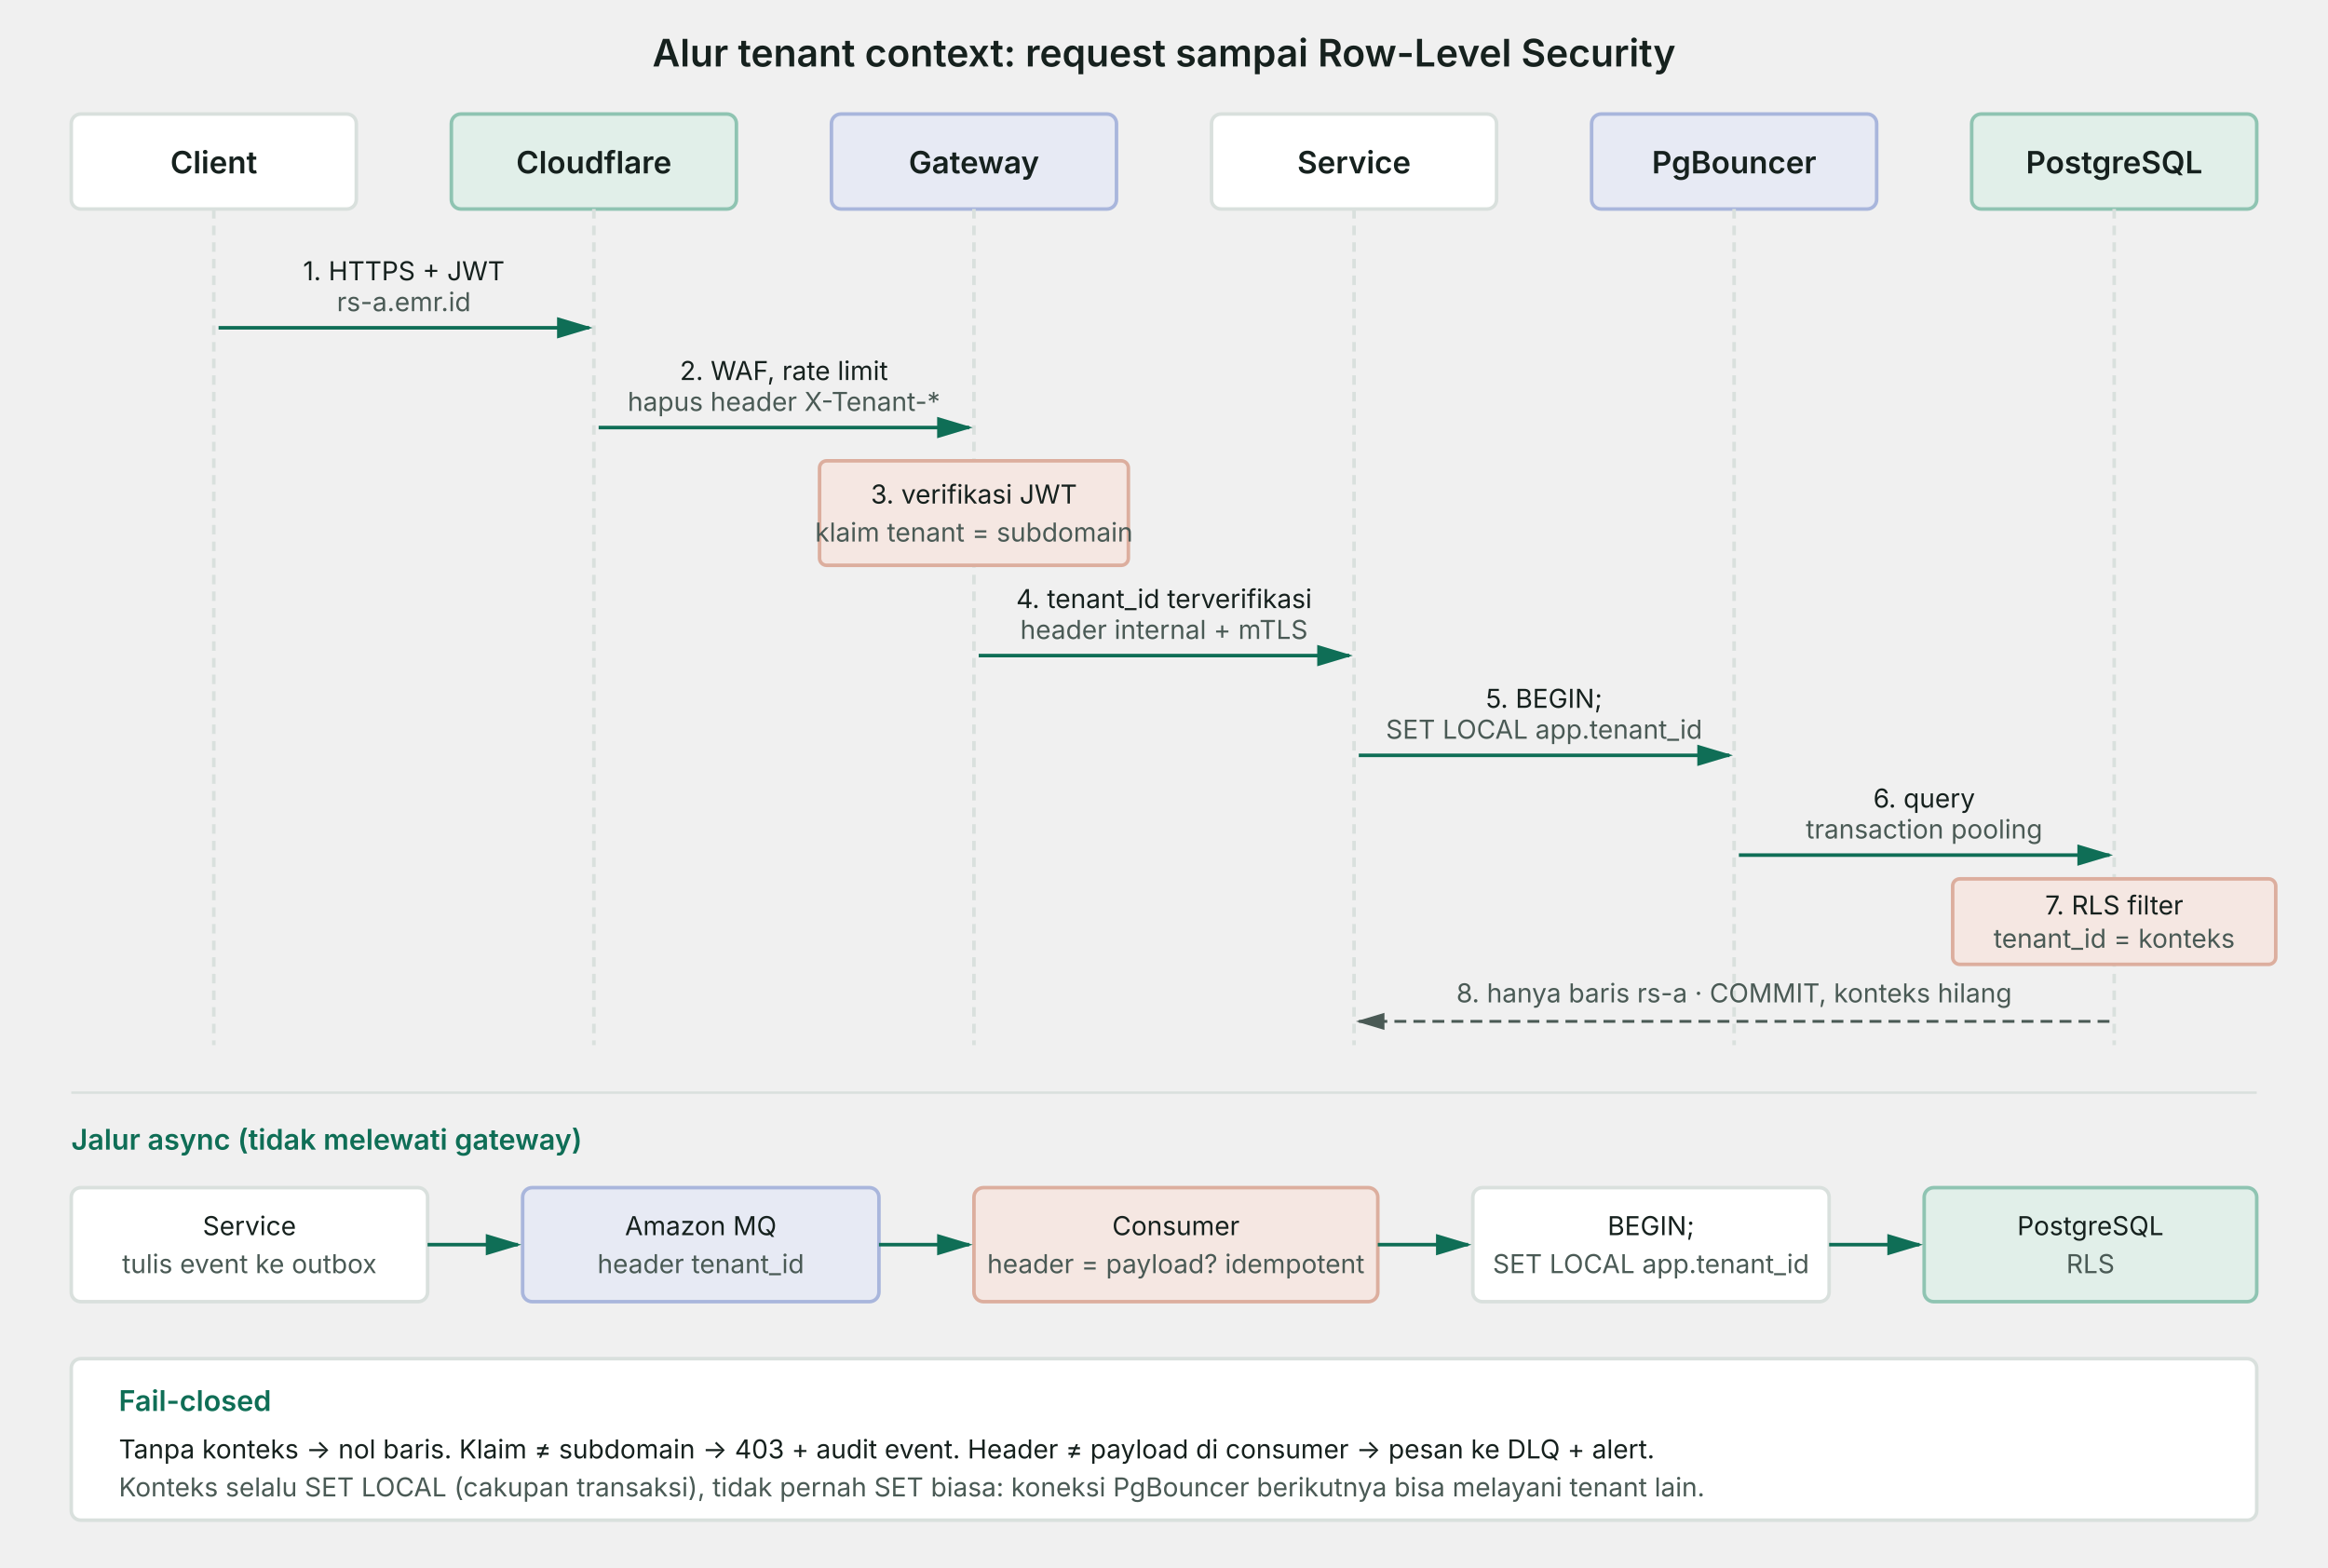
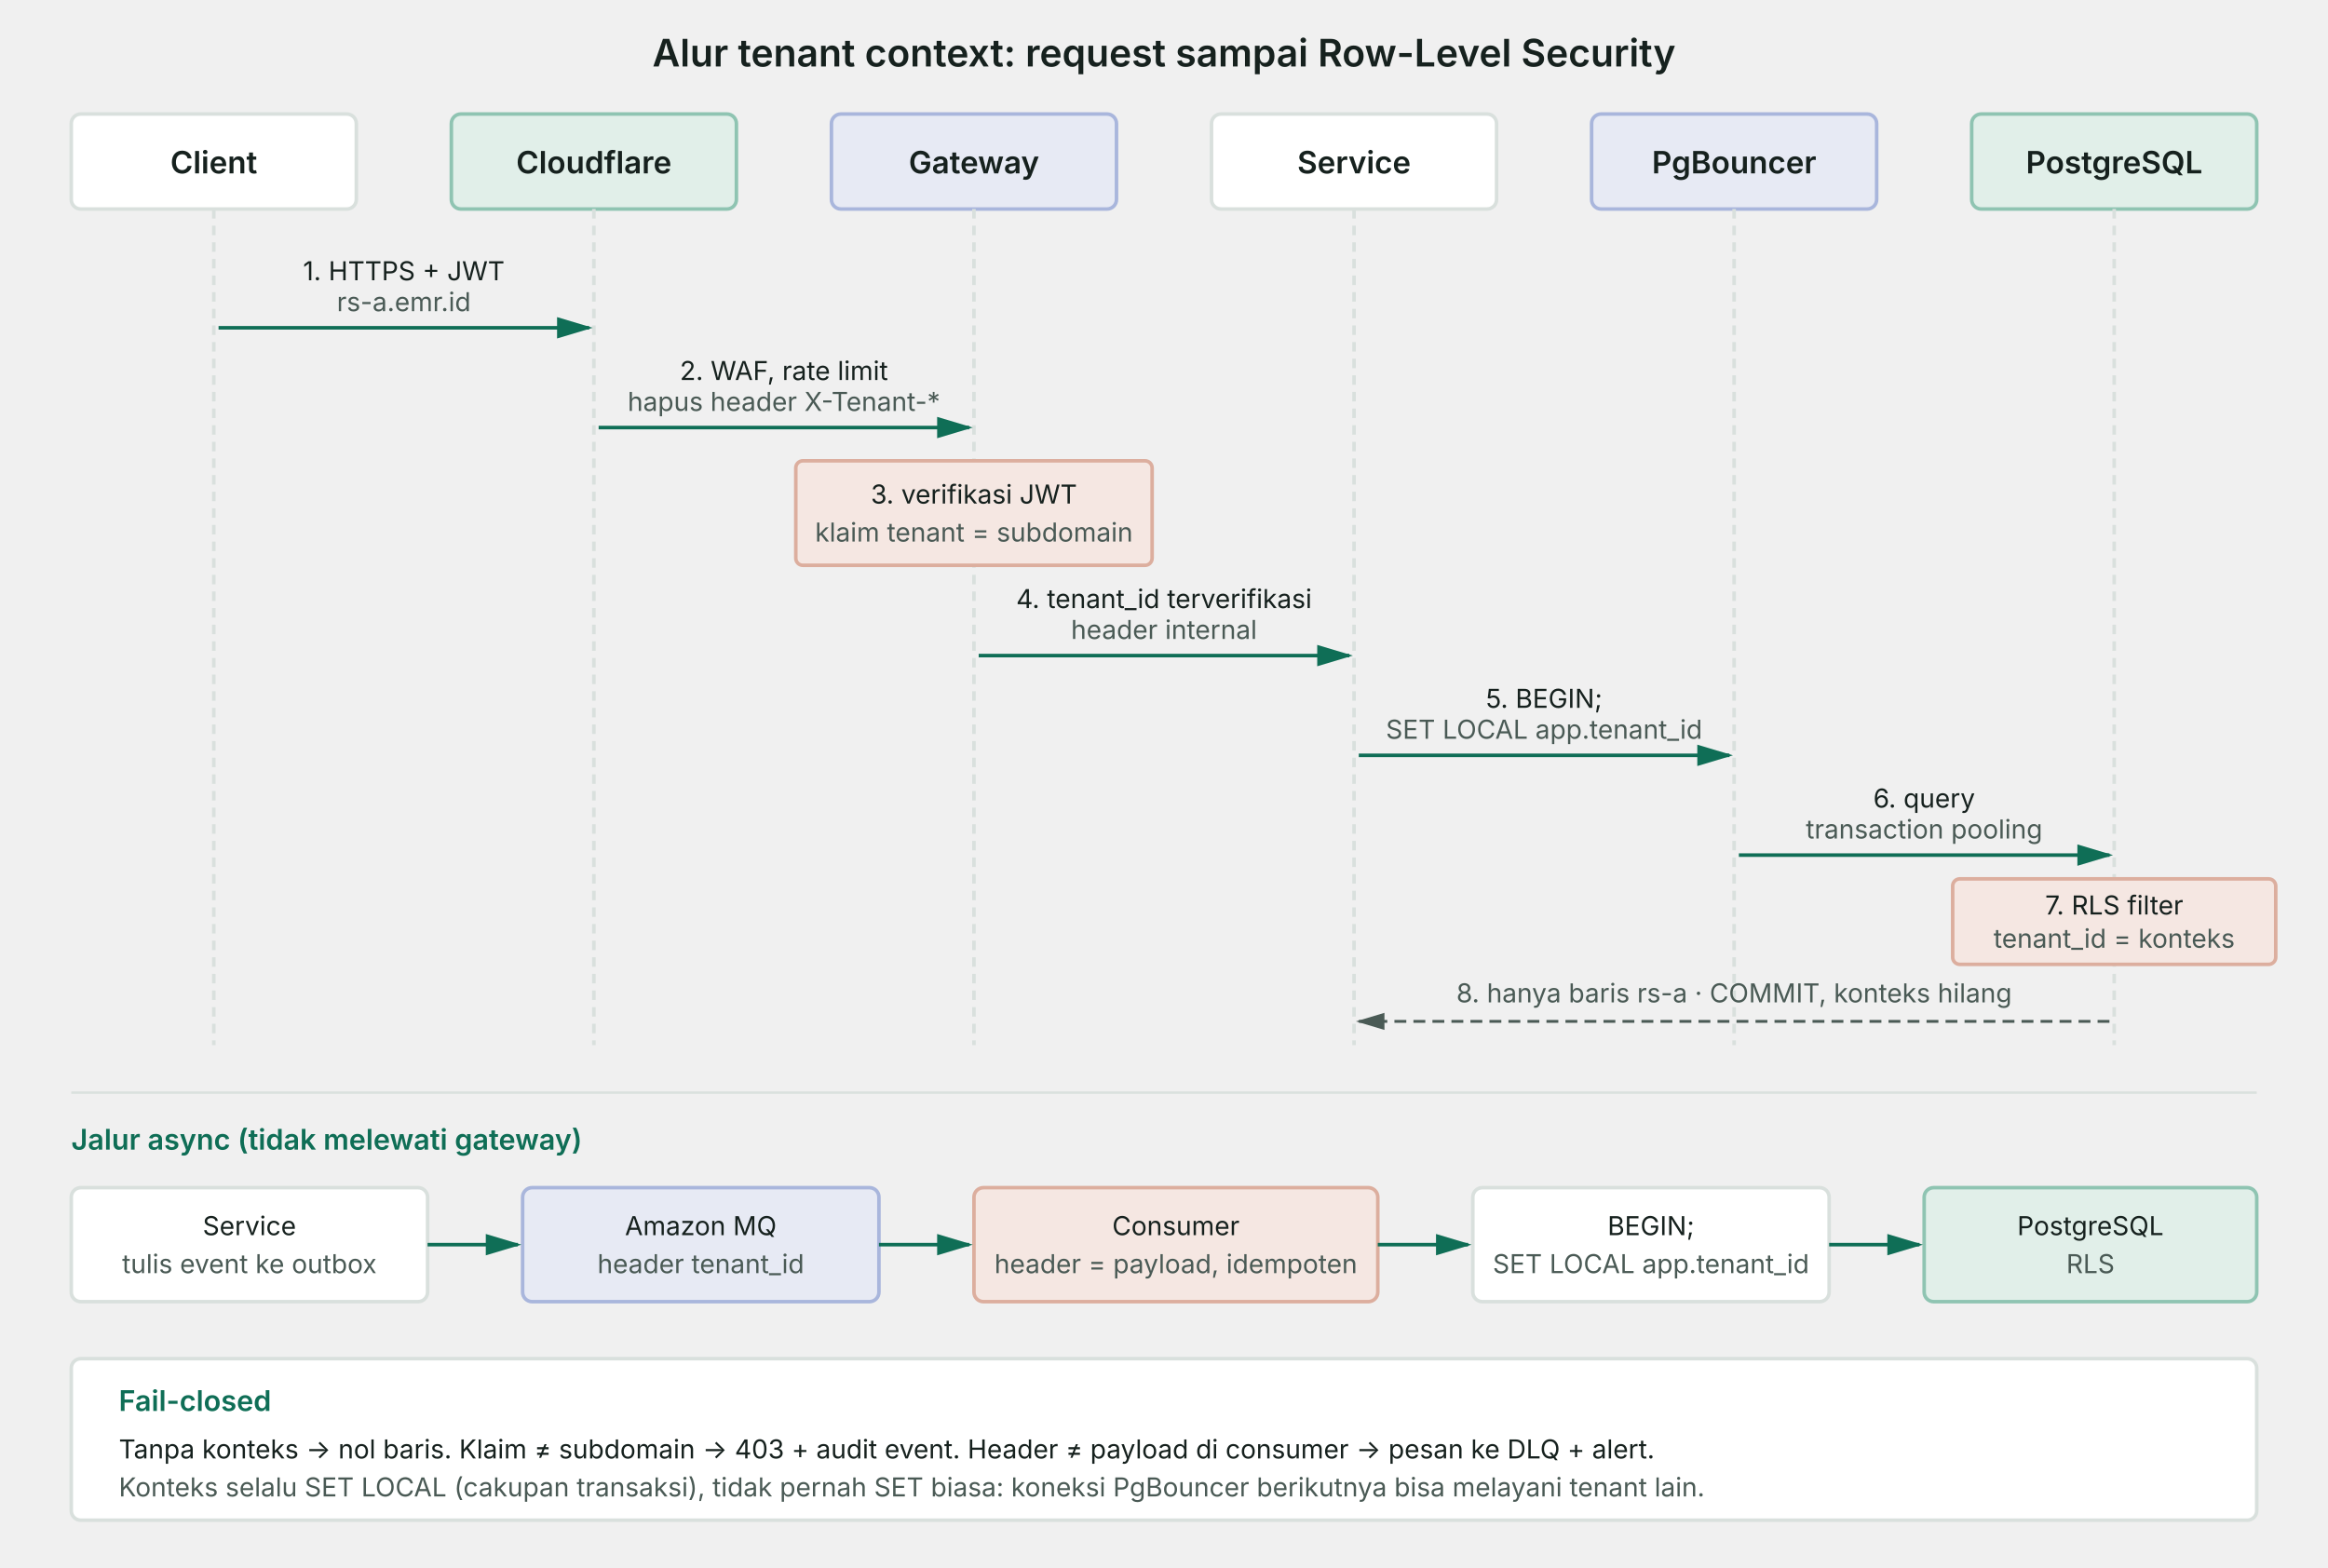
<svg xmlns="http://www.w3.org/2000/svg" viewBox="0 0 980 660">
  <defs>
    <style>
      .title { font-family: -apple-system, BlinkMacSystemFont, "Segoe UI", sans-serif; font-size: 16px; font-weight: 600; fill: #16211E; }
      .label { font-family: -apple-system, BlinkMacSystemFont, "Segoe UI", sans-serif; font-size: 13px; font-weight: 600; fill: #16211E; }
      .msg { font-family: -apple-system, BlinkMacSystemFont, "Segoe UI", sans-serif; font-size: 11px; fill: #16211E; }
      .sublabel { font-family: -apple-system, BlinkMacSystemFont, "Segoe UI", sans-serif; font-size: 11px; fill: #4A5A55; }
      .zone-label { font-family: -apple-system, BlinkMacSystemFont, "Segoe UI", sans-serif; font-size: 12px; font-weight: 600; fill: #0F6E56; }
      .box { fill: #FFFFFF; stroke: #D9E0DD; stroke-width: 1.5; }
      .box-teal { fill: #E1EFE9; stroke: #8FC4B2; stroke-width: 1.5; }
      .box-indigo { fill: #E7EAF4; stroke: #A9B6DC; stroke-width: 1.5; }
      .box-clay { fill: #F5E7E2; stroke: #DCAE9E; stroke-width: 1.5; }
      .lifeline { stroke: #D9E0DD; stroke-width: 1.5; stroke-dasharray: 4,3; }
      .arrow { stroke: #0F6E56; stroke-width: 1.5; fill: none; marker-end: url(#ah); }
      .ret { stroke: #4A5A55; stroke-width: 1.2; stroke-dasharray: 5,3; fill: none; marker-end: url(#ahg); }
      .sep { stroke: #D9E0DD; stroke-width: 1; }
    </style>
    <marker id="ah" markerWidth="10" markerHeight="10" refX="9" refY="3" orient="auto">
      <polygon points="0 0, 10 3, 0 6" fill="#0F6E56" />
    </marker>
    <marker id="ahg" markerWidth="10" markerHeight="10" refX="9" refY="3" orient="auto">
      <polygon points="0 0, 10 3, 0 6" fill="#4A5A55" />
    </marker>
  </defs>
  <text x="490" y="28" text-anchor="middle" class="title">Alur tenant context: request sampai Row-Level Security</text>
  <rect x="30" y="48" width="120" height="40" class="box" rx="4" />
  <text x="90" y="73" text-anchor="middle" class="label">Client</text>
  <rect x="190" y="48" width="120" height="40" class="box-teal" rx="4" />
  <text x="250" y="73" text-anchor="middle" class="label">Cloudflare</text>
  <rect x="350" y="48" width="120" height="40" class="box-indigo" rx="4" />
  <text x="410" y="73" text-anchor="middle" class="label">Gateway</text>
  <rect x="510" y="48" width="120" height="40" class="box" rx="4" />
  <text x="570" y="73" text-anchor="middle" class="label">Service</text>
  <rect x="670" y="48" width="120" height="40" class="box-indigo" rx="4" />
  <text x="730" y="73" text-anchor="middle" class="label">PgBouncer</text>
  <rect x="830" y="48" width="120" height="40" class="box-teal" rx="4" />
  <text x="890" y="73" text-anchor="middle" class="label">PostgreSQL</text>
  <line x1="90" y1="88" x2="90" y2="440" class="lifeline" />
  <line x1="250" y1="88" x2="250" y2="440" class="lifeline" />
  <line x1="410" y1="88" x2="410" y2="440" class="lifeline" />
  <line x1="570" y1="88" x2="570" y2="440" class="lifeline" />
  <line x1="730" y1="88" x2="730" y2="440" class="lifeline" />
  <line x1="890" y1="88" x2="890" y2="440" class="lifeline" />
  <text x="170" y="118" text-anchor="middle" class="msg">1. HTTPS + JWT</text>
  <text x="170" y="131" text-anchor="middle" class="sublabel">rs-a.emr.id</text>
  <line x1="92" y1="138" x2="248" y2="138" class="arrow" />
  <text x="330" y="160" text-anchor="middle" class="msg">2. WAF, rate limit</text>
  <text x="330" y="173" text-anchor="middle" class="sublabel">hapus header X-Tenant-*</text>
  <line x1="252" y1="180" x2="408" y2="180" class="arrow" />
-   <rect x="345" y="194" width="130" height="44" class="box-clay" rx="3" />
+   <rect x="335" y="194" width="150" height="44" class="box-clay" rx="3" />
  <text x="410" y="212" text-anchor="middle" class="msg">3. verifikasi JWT</text>
  <text x="410" y="228" text-anchor="middle" class="sublabel">klaim tenant = subdomain</text>
  <text x="490" y="256" text-anchor="middle" class="msg">4. tenant_id terverifikasi</text>
-   <text x="490" y="269" text-anchor="middle" class="sublabel">header internal + mTLS</text>
+   <text x="490" y="269" text-anchor="middle" class="sublabel">header internal</text>
  <line x1="412" y1="276" x2="568" y2="276" class="arrow" />
  <text x="650" y="298" text-anchor="middle" class="msg">5. BEGIN;</text>
  <text x="650" y="311" text-anchor="middle" class="sublabel">SET LOCAL app.tenant_id</text>
  <line x1="572" y1="318" x2="728" y2="318" class="arrow" />
  <text x="810" y="340" text-anchor="middle" class="msg">6. query</text>
  <text x="810" y="353" text-anchor="middle" class="sublabel">transaction pooling</text>
  <line x1="732" y1="360" x2="888" y2="360" class="arrow" />
  <rect x="822" y="370" width="136" height="36" class="box-clay" rx="3" />
  <text x="890" y="385" text-anchor="middle" class="msg">7. RLS filter</text>
  <text x="890" y="399" text-anchor="middle" class="sublabel">tenant_id = konteks</text>
  <text x="730" y="422" text-anchor="middle" class="sublabel">8. hanya baris rs-a · COMMIT, konteks hilang</text>
  <line x1="888" y1="430" x2="572" y2="430" class="ret" />
  <line x1="30" y1="460" x2="950" y2="460" class="sep" />
  <text x="30" y="484" class="zone-label">Jalur async (tidak melewati gateway)</text>
  <rect x="30" y="500" width="150" height="48" class="box" rx="4" />
  <text x="105" y="520" text-anchor="middle" class="msg">Service</text>
  <text x="105" y="536" text-anchor="middle" class="sublabel">tulis event ke outbox</text>
  <rect x="220" y="500" width="150" height="48" class="box-indigo" rx="4" />
  <text x="295" y="520" text-anchor="middle" class="msg">Amazon MQ</text>
  <text x="295" y="536" text-anchor="middle" class="sublabel">header tenant_id</text>
  <rect x="410" y="500" width="170" height="48" class="box-clay" rx="4" />
  <text x="495" y="520" text-anchor="middle" class="msg">Consumer</text>
-   <text x="495" y="536" text-anchor="middle" class="sublabel">header = payload? idempotent</text>
+   <text x="495" y="536" text-anchor="middle" class="sublabel">header = payload, idempoten</text>
  <rect x="620" y="500" width="150" height="48" class="box" rx="4" />
  <text x="695" y="520" text-anchor="middle" class="msg">BEGIN;</text>
  <text x="695" y="536" text-anchor="middle" class="sublabel">SET LOCAL app.tenant_id</text>
  <rect x="810" y="500" width="140" height="48" class="box-teal" rx="4" />
  <text x="880" y="520" text-anchor="middle" class="msg">PostgreSQL</text>
  <text x="880" y="536" text-anchor="middle" class="sublabel">RLS</text>
  <line x1="180" y1="524" x2="218" y2="524" class="arrow" />
  <line x1="370" y1="524" x2="408" y2="524" class="arrow" />
  <line x1="580" y1="524" x2="618" y2="524" class="arrow" />
  <line x1="770" y1="524" x2="808" y2="524" class="arrow" />
  <rect x="30" y="572" width="920" height="68" class="box" rx="4" />
  <text x="50" y="594" class="zone-label">Fail-closed</text>
  <text x="50" y="614" class="msg">Tanpa konteks → nol baris. Klaim ≠ subdomain → 403 + audit event. Header ≠ payload di consumer → pesan ke DLQ + alert.</text>
  <text x="50" y="630" class="sublabel">Konteks selalu SET LOCAL (cakupan transaksi), tidak pernah SET biasa: koneksi PgBouncer berikutnya bisa melayani tenant lain.</text>
</svg>
